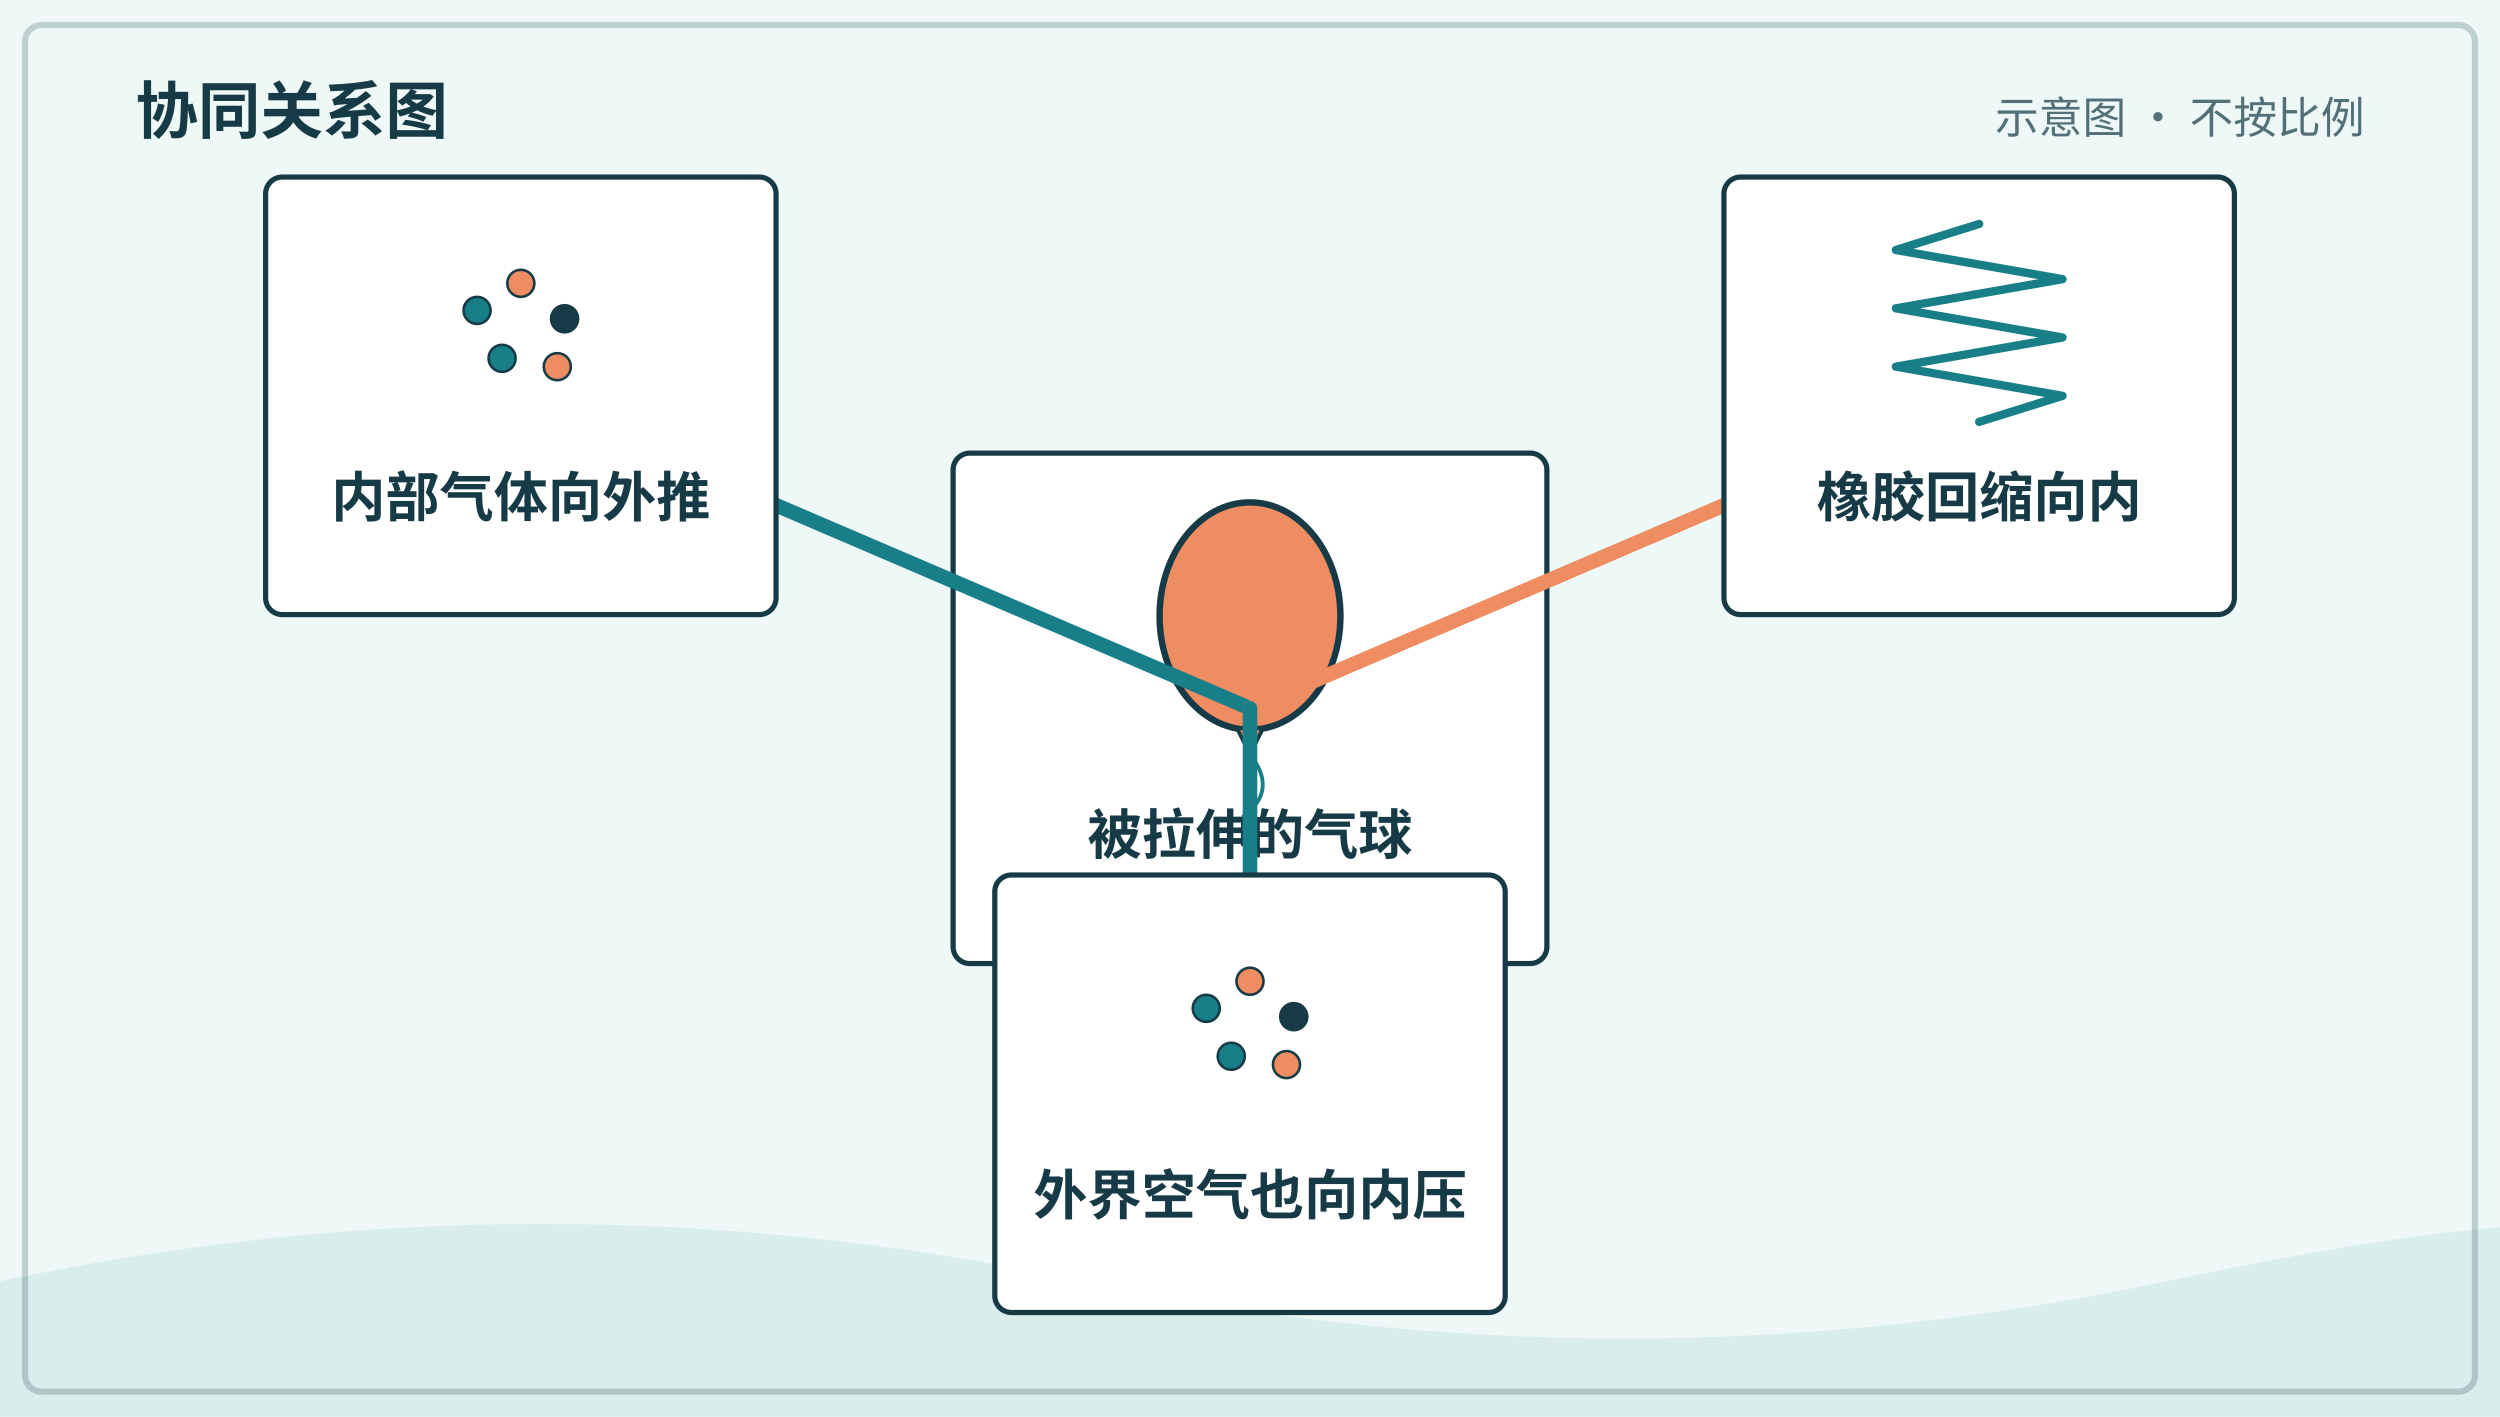
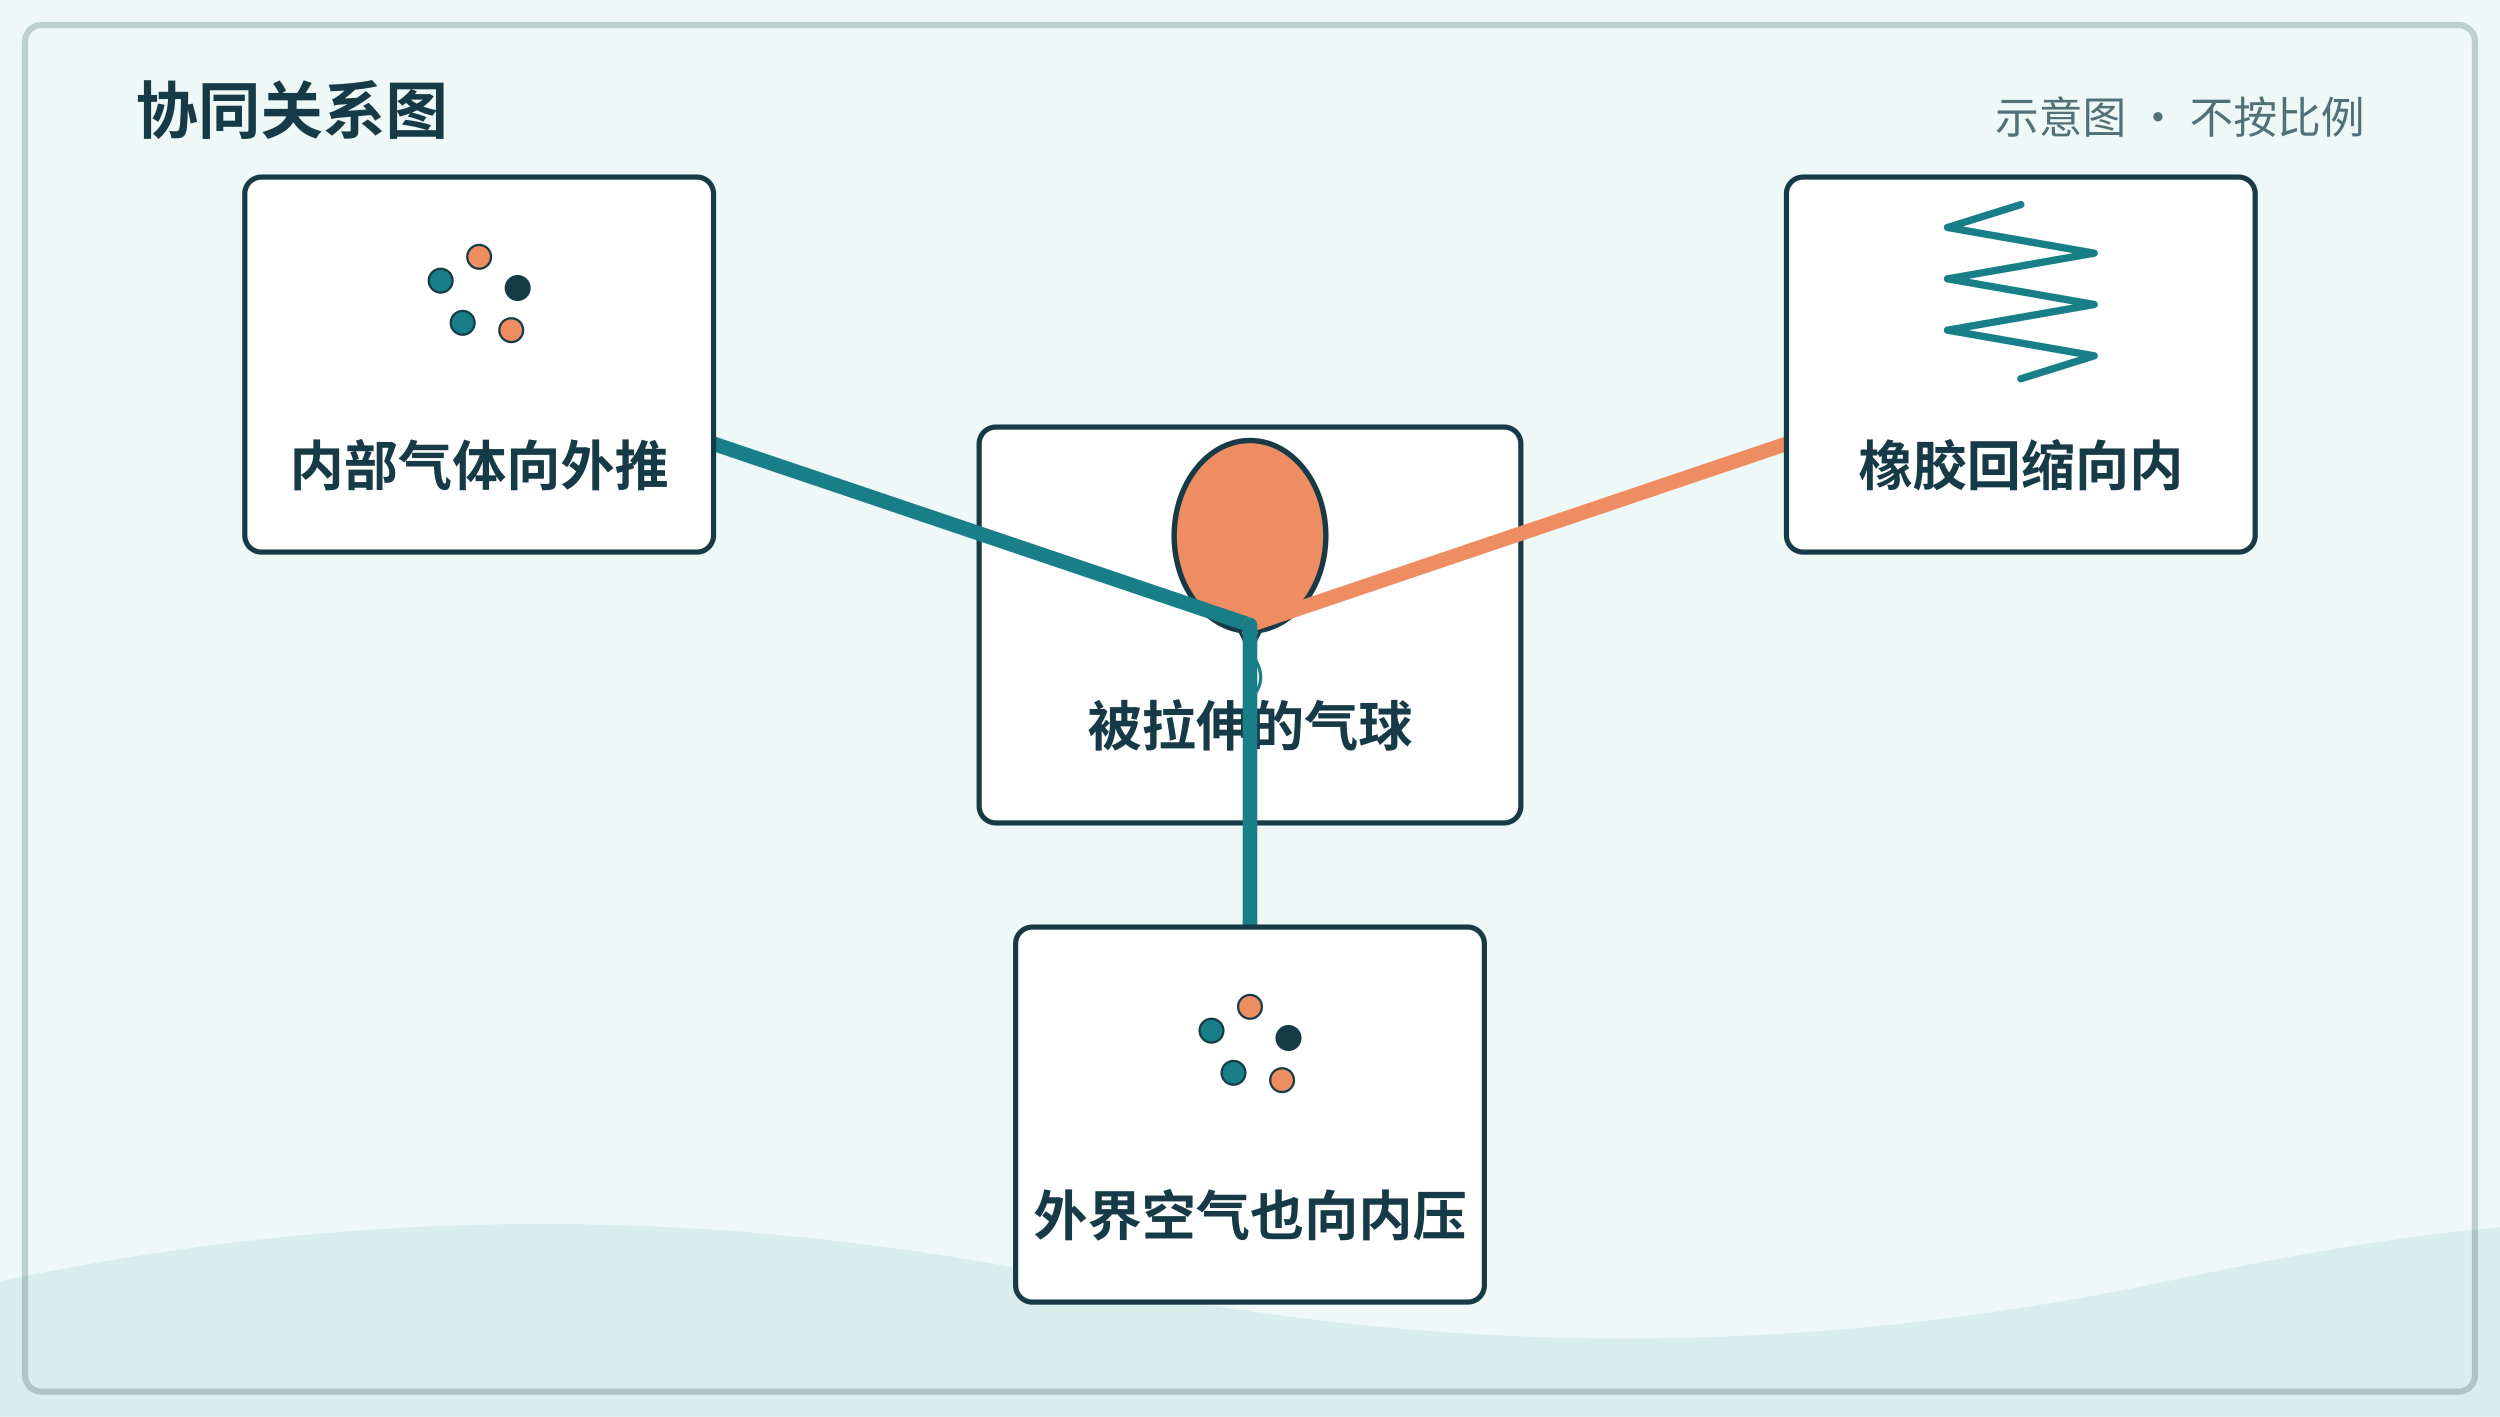
<svg xmlns="http://www.w3.org/2000/svg" width="1200" height="680" viewBox="0 0 1200 680" role="img" aria-labelledby="title desc">
  <defs>
    <marker id="arrow" markerWidth="10" markerHeight="10" refX="8" refY="3" orient="auto" markerUnits="strokeWidth">
      <path d="M0,0 L0,6 L9,3 z" fill="#173b46" />
    </marker>
  </defs>
  <rect width="1200" height="680" fill="#edf8f7" />
  <path d="M0,615 Q260,560 520,615 T1040,615 T1300,615 V680 H0 Z" fill="#187e88" opacity="0.09" />
  <text x="65" y="64" fill="#173b46" font-family="system-ui, PingFang SC, Noto Sans CJK SC, sans-serif" font-size="30" font-weight="750">协同关系图</text>
  <text x="1135" y="64" text-anchor="end" fill="#173b46" opacity="0.72" font-family="system-ui, PingFang SC, Noto Sans CJK SC, sans-serif" font-size="21">示意图 · 不按比例</text>
-   <rect x="457.5" y="217.5" width="285" height="245" rx="8" fill="#ffffff" stroke="#173b46" stroke-width="2.5" />
-   <ellipse cx="600" cy="295.7" rx="43.4" ry="54.56" fill="#ef8d62" stroke="#173b46" stroke-width="3.1" />
-   <polygon points="593.8,349.64 606.2,349.64 600,362.04" fill="#ef8d62" stroke="#173b46" stroke-width="1.86" stroke-linejoin="round" />
-   <path d="M600,362.04 Q613.64,379.4 596.9,391.8" fill="none" stroke="#187e88" stroke-width="1.86" stroke-linecap="round" stroke-linejoin="round" />
-   <text x="600" y="410" text-anchor="middle" fill="#173b46" font-family="system-ui, PingFang SC, Noto Sans CJK SC, sans-serif" font-size="26" font-weight="650">
+   <rect x="470.0" y="205.0" width="260" height="190" rx="8" fill="#ffffff" stroke="#173b46" stroke-width="2.5" />
+   <ellipse cx="600" cy="257.2" rx="36.4" ry="45.76" fill="#ef8d62" stroke="#173b46" stroke-width="2.6" />
+   <polygon points="594.8,302.44 605.2,302.44 600,312.84" fill="#ef8d62" stroke="#173b46" stroke-width="1.56" stroke-linejoin="round" />
+   <path d="M600,312.84 Q611.44,327.4 597.4,337.8" fill="none" stroke="#187e88" stroke-width="1.56" stroke-linecap="round" stroke-linejoin="round" />
+   <text x="600" y="358" text-anchor="middle" fill="#173b46" font-family="system-ui, PingFang SC, Noto Sans CJK SC, sans-serif" font-size="26" font-weight="650">
    <tspan x="600" dy="0">被拉伸的气球</tspan>
  </text>
-   <line x1="600" y1="340" x2="250" y2="190" stroke="#187e88" stroke-width="7" stroke-linecap="round" />
-   <rect x="127.5" y="85.0" width="245" height="210" rx="8" fill="#ffffff" stroke="#173b46" stroke-width="2.5" />
-   <circle cx="229.0" cy="149.0" r="6.5" fill="#187e88" stroke="#173b46" stroke-width="1.25" />
-   <circle cx="250.0" cy="136.0" r="6.5" fill="#ef8d62" stroke="#173b46" stroke-width="1.25" />
-   <circle cx="271.0" cy="153.0" r="6.5" fill="#173b46" stroke="#173b46" stroke-width="1.25" />
-   <circle cx="241.0" cy="172.0" r="6.5" fill="#187e88" stroke="#173b46" stroke-width="1.25" />
-   <circle cx="267.5" cy="176.0" r="6.5" fill="#ef8d62" stroke="#173b46" stroke-width="1.25" />
-   <text x="250" y="248" text-anchor="middle" fill="#173b46" font-family="system-ui, PingFang SC, Noto Sans CJK SC, sans-serif" font-size="26" font-weight="650">
-     <tspan x="250" dy="0">内部气体向外推</tspan>
+   <line x1="600" y1="300" x2="230" y2="175" stroke="#187e88" stroke-width="7" stroke-linecap="round" />
+   <rect x="117.5" y="85.0" width="225" height="180" rx="8" fill="#ffffff" stroke="#173b46" stroke-width="2.5" />
+   <circle cx="211.52" cy="134.72" r="5.72" fill="#187e88" stroke="#173b46" stroke-width="1.1" />
+   <circle cx="230.0" cy="123.28" r="5.72" fill="#ef8d62" stroke="#173b46" stroke-width="1.1" />
+   <circle cx="248.48" cy="138.24" r="5.72" fill="#173b46" stroke="#173b46" stroke-width="1.1" />
+   <circle cx="222.08" cy="154.96" r="5.72" fill="#187e88" stroke="#173b46" stroke-width="1.1" />
+   <circle cx="245.4" cy="158.48" r="5.72" fill="#ef8d62" stroke="#173b46" stroke-width="1.1" />
+   <text x="230" y="233" text-anchor="middle" fill="#173b46" font-family="system-ui, PingFang SC, Noto Sans CJK SC, sans-serif" font-size="26" font-weight="650">
+     <tspan x="230" dy="0">内部气体向外推</tspan>
  </text>
-   <line x1="600" y1="340" x2="950" y2="190" stroke="#ef8d62" stroke-width="7" stroke-linecap="round" />
-   <rect x="827.5" y="85.0" width="245" height="210" rx="8" fill="#ffffff" stroke="#173b46" stroke-width="2.5" />
-   <path d="M950,107.5 L910.0,120.0 L990.0,134.0 L910.0,148.0 L990.0,162.0 L910.0,176.0 L990.0,190.0 L950,202.5" fill="none" stroke="#187e88" stroke-width="4.0" stroke-linecap="round" stroke-linejoin="round" />
-   <text x="950" y="248" text-anchor="middle" fill="#173b46" font-family="system-ui, PingFang SC, Noto Sans CJK SC, sans-serif" font-size="26" font-weight="650">
-     <tspan x="950" dy="0">橡胶回缩向内</tspan>
+   <line x1="600" y1="300" x2="970" y2="175" stroke="#ef8d62" stroke-width="7" stroke-linecap="round" />
+   <rect x="857.5" y="85.0" width="225" height="180" rx="8" fill="#ffffff" stroke="#173b46" stroke-width="2.5" />
+   <path d="M970,98.2 L934.8,109.2 L1005.2,121.52 L934.8,133.84 L1005.2,146.16 L934.8,158.48 L1005.2,170.8 L970,181.8" fill="none" stroke="#187e88" stroke-width="3.52" stroke-linecap="round" stroke-linejoin="round" />
+   <text x="970" y="233" text-anchor="middle" fill="#173b46" font-family="system-ui, PingFang SC, Noto Sans CJK SC, sans-serif" font-size="26" font-weight="650">
+     <tspan x="970" dy="0">橡胶回缩向内</tspan>
  </text>
-   <line x1="600" y1="340" x2="600" y2="525" stroke="#187e88" stroke-width="7" stroke-linecap="round" />
-   <rect x="477.5" y="420.0" width="245" height="210" rx="8" fill="#ffffff" stroke="#173b46" stroke-width="2.5" />
-   <circle cx="579.0" cy="484.0" r="6.5" fill="#187e88" stroke="#173b46" stroke-width="1.25" />
-   <circle cx="600.0" cy="471.0" r="6.5" fill="#ef8d62" stroke="#173b46" stroke-width="1.25" />
-   <circle cx="621.0" cy="488.0" r="6.5" fill="#173b46" stroke="#173b46" stroke-width="1.25" />
-   <circle cx="591.0" cy="507.0" r="6.5" fill="#187e88" stroke="#173b46" stroke-width="1.25" />
-   <circle cx="617.5" cy="511.0" r="6.5" fill="#ef8d62" stroke="#173b46" stroke-width="1.25" />
-   <text x="600" y="583" text-anchor="middle" fill="#173b46" font-family="system-ui, PingFang SC, Noto Sans CJK SC, sans-serif" font-size="26" font-weight="650">
+   <line x1="600" y1="300" x2="600" y2="535" stroke="#187e88" stroke-width="7" stroke-linecap="round" />
+   <rect x="487.5" y="445.0" width="225" height="180" rx="8" fill="#ffffff" stroke="#173b46" stroke-width="2.5" />
+   <circle cx="581.52" cy="494.72" r="5.72" fill="#187e88" stroke="#173b46" stroke-width="1.1" />
+   <circle cx="600.0" cy="483.28" r="5.72" fill="#ef8d62" stroke="#173b46" stroke-width="1.1" />
+   <circle cx="618.48" cy="498.24" r="5.72" fill="#173b46" stroke="#173b46" stroke-width="1.1" />
+   <circle cx="592.08" cy="514.96" r="5.72" fill="#187e88" stroke="#173b46" stroke-width="1.1" />
+   <circle cx="615.4" cy="518.48" r="5.72" fill="#ef8d62" stroke="#173b46" stroke-width="1.1" />
+   <text x="600" y="593" text-anchor="middle" fill="#173b46" font-family="system-ui, PingFang SC, Noto Sans CJK SC, sans-serif" font-size="26" font-weight="650">
    <tspan x="600" dy="0">外界空气也向内压</tspan>
  </text>
  <rect x="12" y="12" width="1176" height="656" rx="8" fill="none" stroke="#173b46" stroke-width="3" opacity="0.22" />
</svg>
